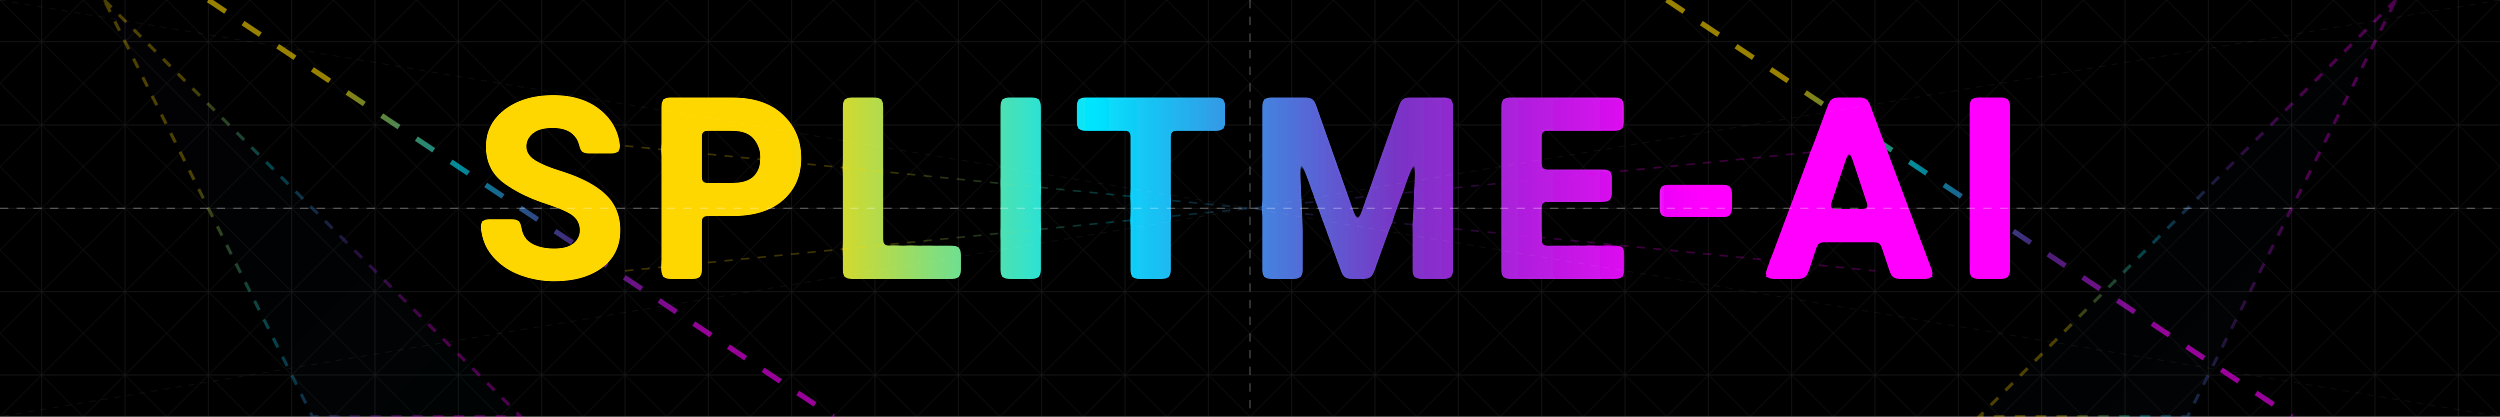
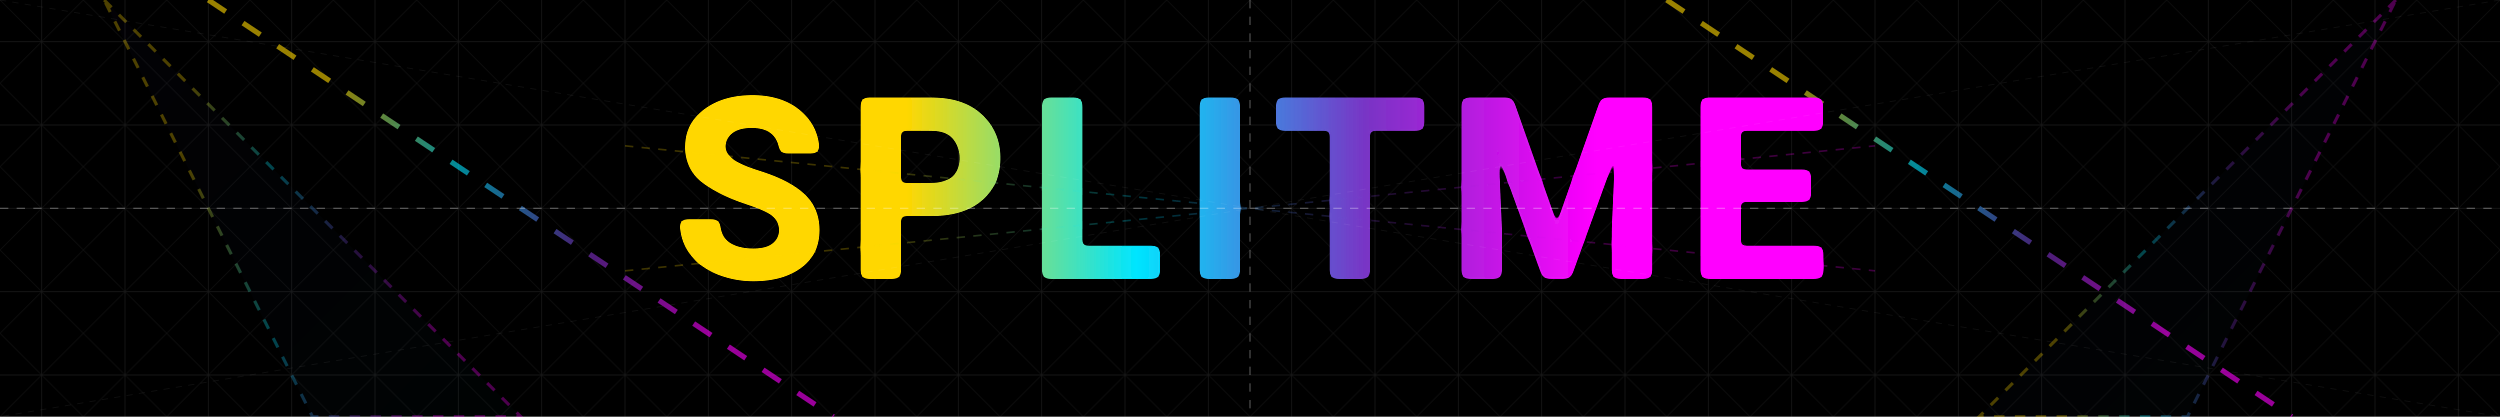
<svg xmlns="http://www.w3.org/2000/svg" viewBox="0 0 1200 200" width="100%" height="200">
  <defs>
    <linearGradient id="sliceGradientDark" x1="0%" y1="0%" x2="100%" y2="0%">
      <stop offset="20%" style="stop-color:#FFD700" />
      <stop offset="40%" style="stop-color:#00E5FF" />
      <stop offset="60%" style="stop-color:#7934C5" />
      <stop offset="80%" style="stop-color:#FF00FF" />
    </linearGradient>
    <pattern id="slicePatternDark" x="0" y="0" width="40" height="40" patternUnits="userSpaceOnUse">
      <path d="M0,20 L40,20 M20,0 L20,40 M0,0 L40,40 M40,0 L0,40" stroke="#FFFFFF" stroke-width="0.4" opacity="0.06" />
      <path d="M20,0 L20,40 M0,20 L40,20" stroke="#FFFFFF" stroke-width="0.3" opacity="0.04" />
    </pattern>
    <filter id="precisionGlowDark" x="-50%" y="-50%" width="200%" height="200%">
      <feGaussianBlur in="SourceGraphic" stdDeviation="1.5" result="blur" />
      <feColorMatrix in="blur" type="matrix" values="1 0 0 0 0  0 1 0 0 0  0 0 1 0 0  0 0 0 12 -3" result="glow" />
      <feMerge>
        <feMergeNode in="glow" />
        <feMergeNode in="SourceGraphic" />
      </feMerge>
    </filter>
    <linearGradient id="geometricAccentGradientDark" x1="0%" y1="0%" x2="100%" y2="100%">
      <stop offset="0%" style="stop-color:#7934C5;stop-opacity:0.2" />
      <stop offset="100%" style="stop-color:#00E5FF;stop-opacity:0.1" />
    </linearGradient>
  </defs>
  <rect width="1200" height="200" fill="#000000" />
  <rect width="1200" height="200" fill="url(#slicePatternDark)" />
  <g opacity="0.6">
    <path d="M100,0 L400,200" stroke="url(#sliceGradientDark)" stroke-width="2.5" stroke-dasharray="10 10" fill="none" />
    <path d="M800,0 L1100,200" stroke="url(#sliceGradientDark)" stroke-width="2.5" stroke-dasharray="10 10" fill="none" />
    <path d="M50,0 L250,200 L150,200 Z" fill="url(#geometricAccentGradientDark)" opacity="0.2" />
    <path d="M1150,0 L950,200 L1050,200 Z" fill="url(#geometricAccentGradientDark)" opacity="0.2" />
    <path d="M50,0 L250,200 L150,200 Z" fill="none" stroke="url(#sliceGradientDark)" stroke-width="1.5" stroke-dasharray="5 5" opacity="0.5" />
    <path d="M1150,0 L950,200 L1050,200 Z" fill="none" stroke="url(#sliceGradientDark)" stroke-width="1.5" stroke-dasharray="5 5" opacity="0.5" />
  </g>
  <g transform="translate(600, 100)" filter="url(#precisionGlowDark)">
    <text font-family="Roboto, sans-serif" font-size="120" font-weight="bold" fill="url(#sliceGradientDark)" text-anchor="middle" dominant-baseline="middle" letter-spacing="0.08em">
-             SPLITME-AI
+             SPLITME
        </text>
    <g opacity="0.6">
      <line x1="-300" y1="30" x2="300" y2="30" stroke="url(#sliceGradientDark)" stroke-width="1.2" stroke-dasharray="6 6" />
      <line x1="-300" y1="-30" x2="300" y2="-30" stroke="url(#sliceGradientDark)" stroke-width="1.2" stroke-dasharray="6 6" />
      <line x1="-300" y1="-30" x2="300" y2="30" stroke="url(#sliceGradientDark)" stroke-width="0.8" stroke-dasharray="4 4" opacity="0.4" />
      <line x1="-300" y1="30" x2="300" y2="-30" stroke="url(#sliceGradientDark)" stroke-width="0.8" stroke-dasharray="4 4" opacity="0.4" />
    </g>
  </g>
  <g opacity="0.3">
    <path d="M0,100 L1200,100" stroke="#FFFFFF" stroke-width="0.6" stroke-dasharray="4 4" />
    <path d="M600,0 L600,200" stroke="#FFFFFF" stroke-width="0.6" stroke-dasharray="4 4" />
    <path d="M0,0 L1200,200" stroke="#FFFFFF" stroke-width="0.4" stroke-dasharray="3 3" opacity="0.2" />
    <path d="M1200,0 L0,200" stroke="#FFFFFF" stroke-width="0.4" stroke-dasharray="3 3" opacity="0.2" />
  </g>
</svg>
